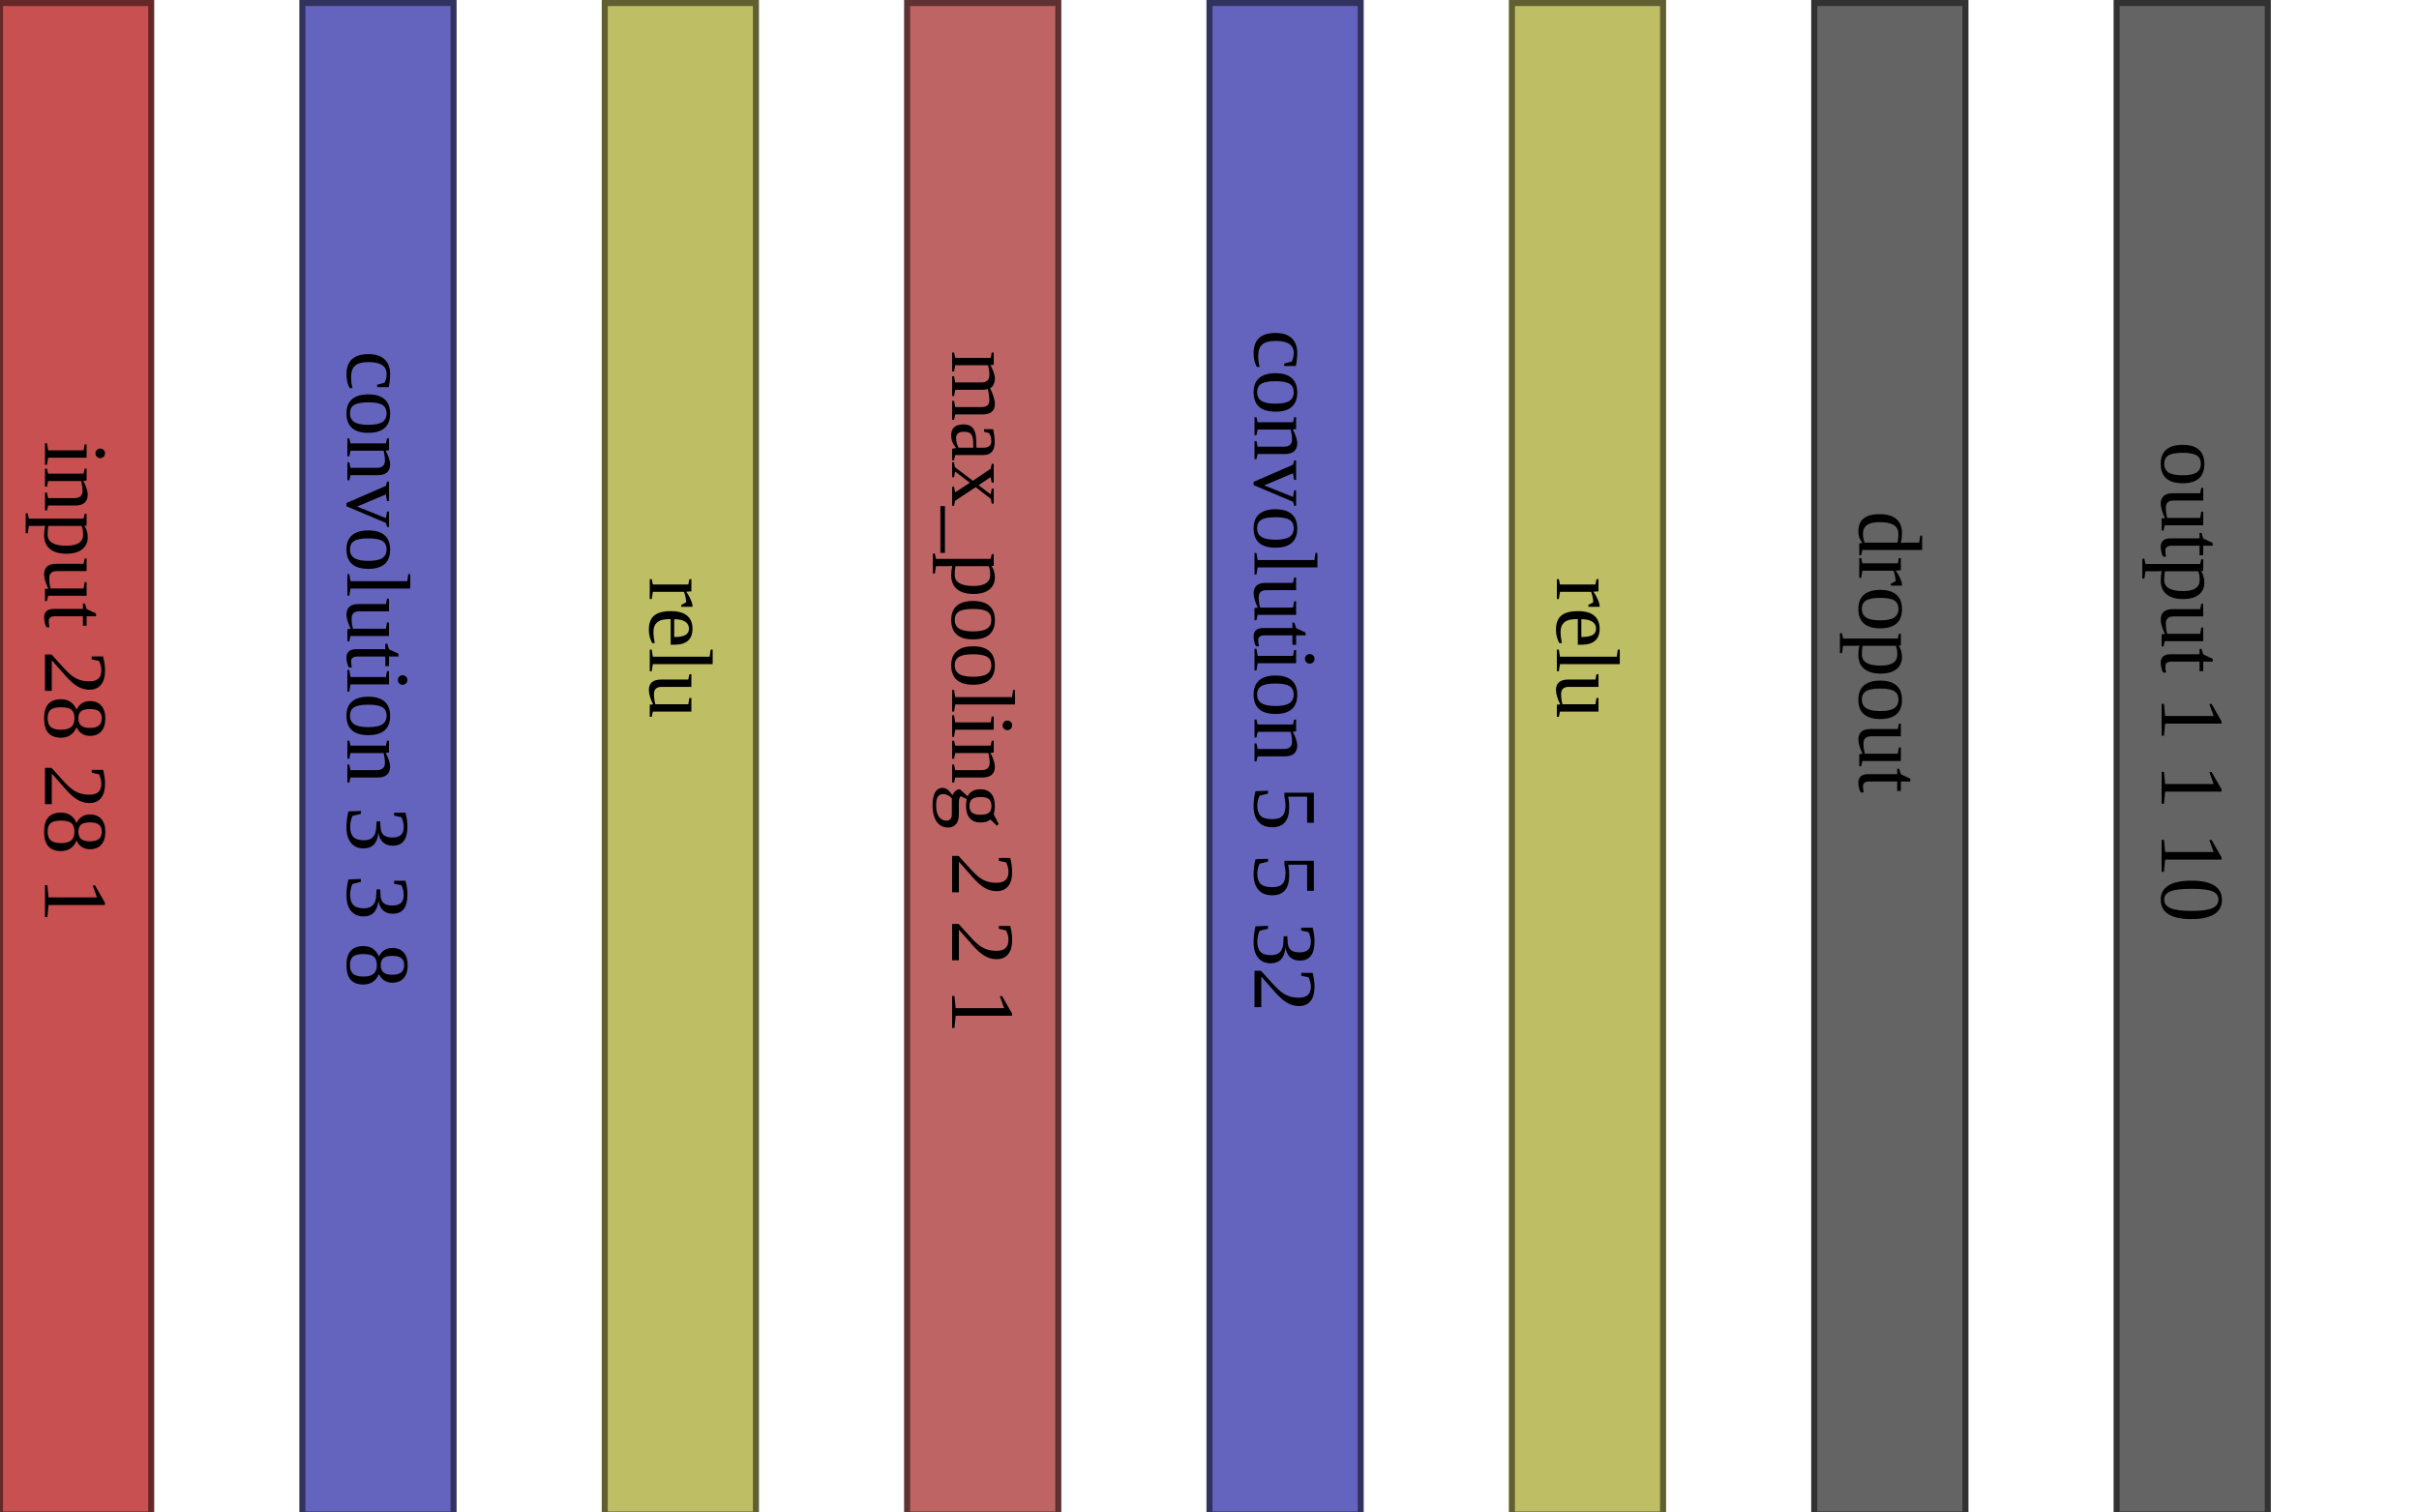
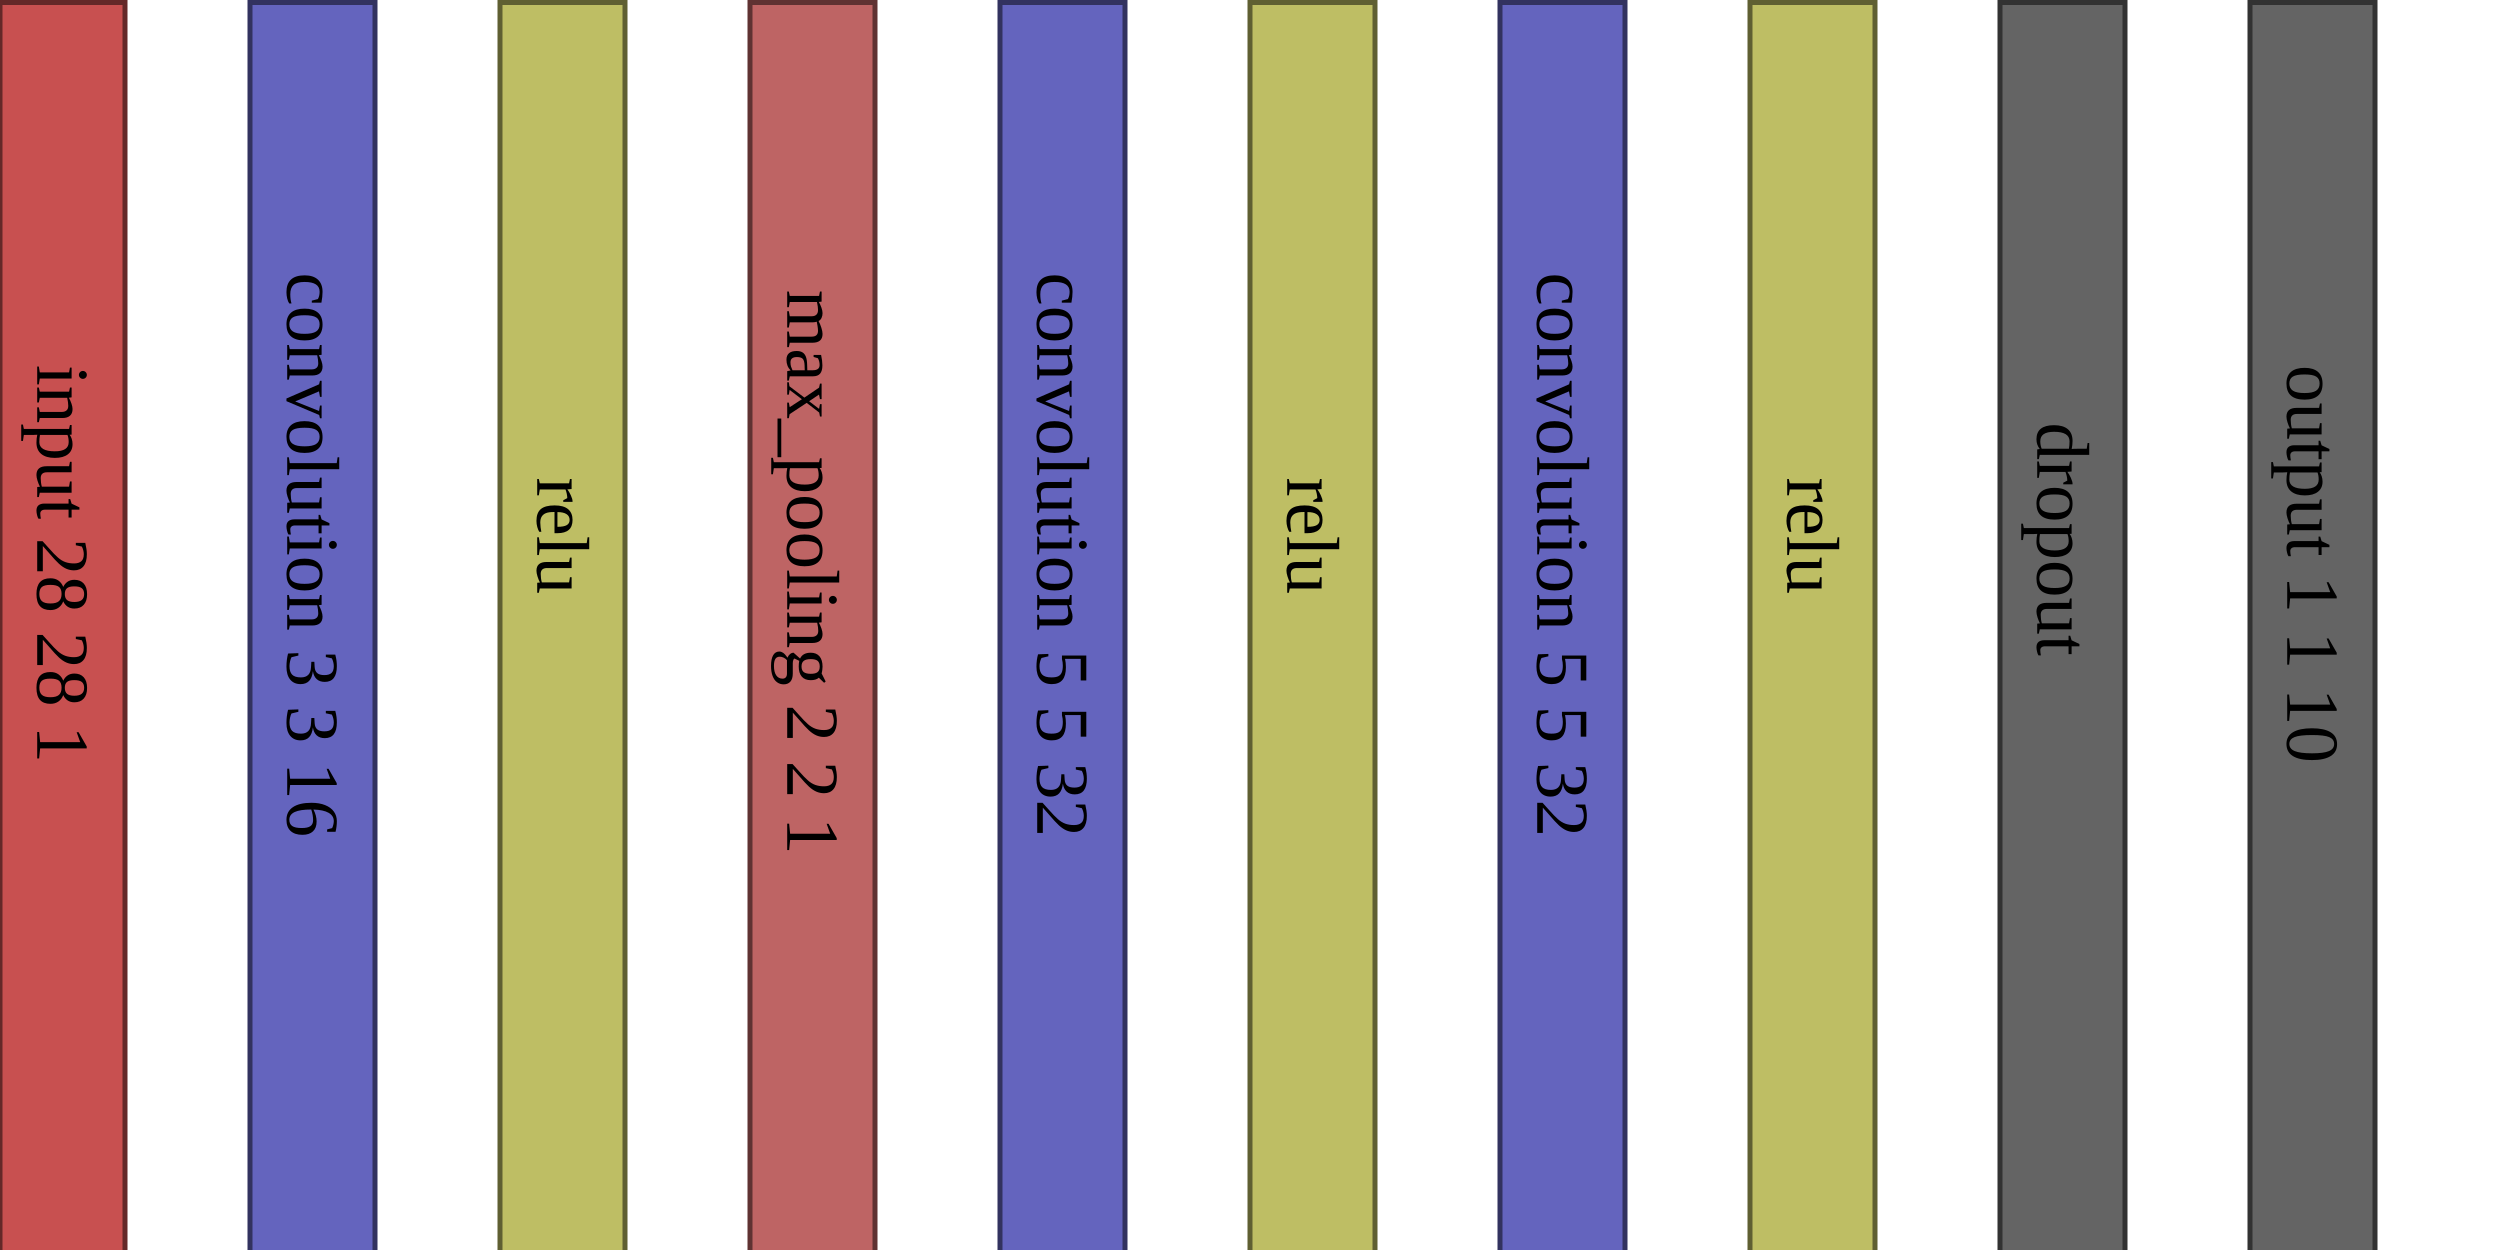
- <svg xmlns="http://www.w3.org/2000/svg" version="1.1" width="800" height="500">
+ <svg xmlns="http://www.w3.org/2000/svg" version="1.1" width="1000" height="500">
  <rect x="0" y="1" width="50" height="500" fill="rgb(200,80,80)" stroke-width="2" stroke="rgb(100,40,40)" />
  <text x="25" y="146" style="font-size: 30px; writing-mode: tb; ">input 28 28 1 </text>
  <rect x="100" y="1" width="50" height="500" fill="rgb(100,100,190)" stroke-width="2" stroke="rgb(50,50,95)" />
-   <text x="125" y="116" style="font-size: 30px; writing-mode: tb; ">convolution 3 3 8 </text>
+   <text x="125" y="109" style="font-size: 30px; writing-mode: tb; ">convolution 3 3 16 </text>
  <rect x="200" y="1" width="50" height="500" fill="rgb(190,190,100)" stroke-width="2" stroke="rgb(95,95,50)" />
  <text x="225" y="191" style="font-size: 30px; writing-mode: tb; ">relu    </text>
  <rect x="300" y="1" width="50" height="500" fill="rgb(190,100,100)" stroke-width="2" stroke="rgb(95,50,50)" />
  <text x="325" y="116" style="font-size: 30px; writing-mode: tb; ">max_pooling 2 2 1 </text>
  <rect x="400" y="1" width="50" height="500" fill="rgb(100,100,190)" stroke-width="2" stroke="rgb(50,50,95)" />
  <text x="425" y="109" style="font-size: 30px; writing-mode: tb; ">convolution 5 5 32 </text>
  <rect x="500" y="1" width="50" height="500" fill="rgb(190,190,100)" stroke-width="2" stroke="rgb(95,95,50)" />
  <text x="525" y="191" style="font-size: 30px; writing-mode: tb; ">relu    </text>
-   <rect x="600" y="1" width="50" height="500" fill="rgb(100,100,100)" stroke-width="2" stroke="rgb(50,50,50)" />
-   <text x="625" y="169" style="font-size: 30px; writing-mode: tb; ">dropout    </text>
-   <rect x="700" y="1" width="50" height="500" fill="rgb(100,100,100)" stroke-width="2" stroke="rgb(50,50,50)" />
-   <text x="725" y="146" style="font-size: 30px; writing-mode: tb; ">output 1 1 10 </text>
+   <rect x="600" y="1" width="50" height="500" fill="rgb(100,100,190)" stroke-width="2" stroke="rgb(50,50,95)" />
+   <text x="625" y="109" style="font-size: 30px; writing-mode: tb; ">convolution 5 5 32 </text>
+   <rect x="700" y="1" width="50" height="500" fill="rgb(190,190,100)" stroke-width="2" stroke="rgb(95,95,50)" />
+   <text x="725" y="191" style="font-size: 30px; writing-mode: tb; ">relu    </text>
+   <rect x="800" y="1" width="50" height="500" fill="rgb(100,100,100)" stroke-width="2" stroke="rgb(50,50,50)" />
+   <text x="825" y="169" style="font-size: 30px; writing-mode: tb; ">dropout    </text>
+   <rect x="900" y="1" width="50" height="500" fill="rgb(100,100,100)" stroke-width="2" stroke="rgb(50,50,50)" />
+   <text x="925" y="146" style="font-size: 30px; writing-mode: tb; ">output 1 1 10 </text>
</svg>
